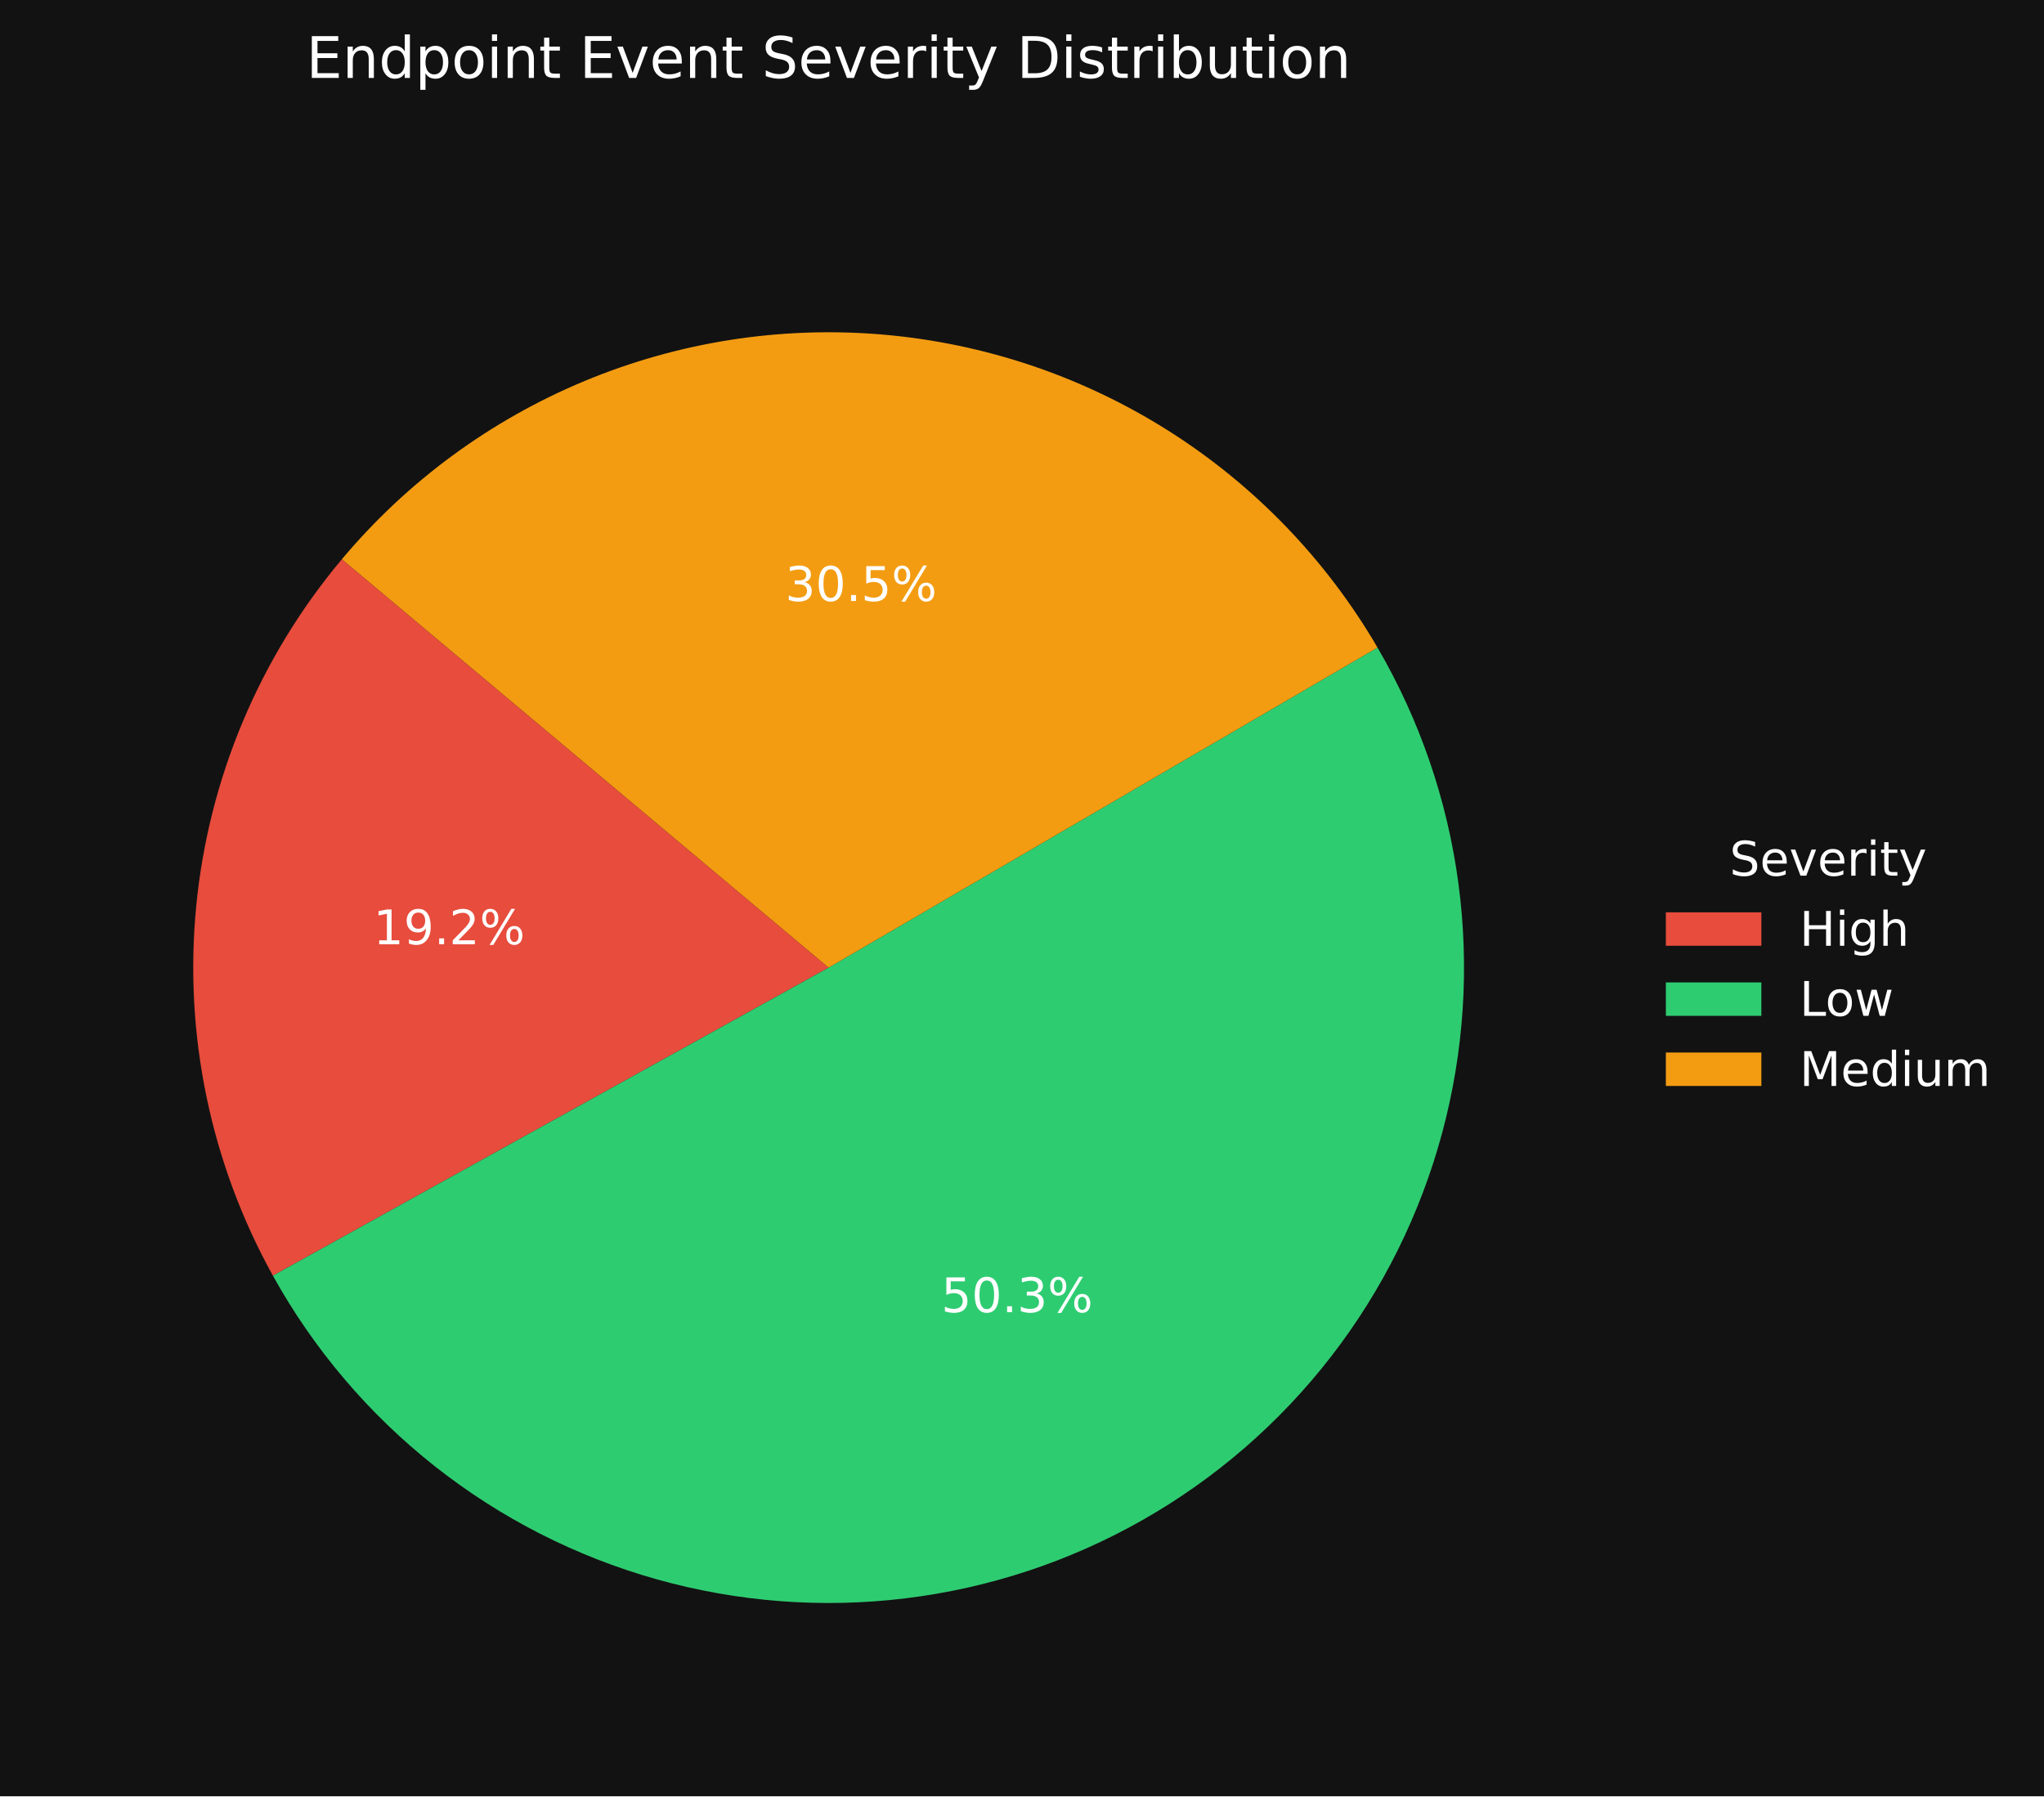
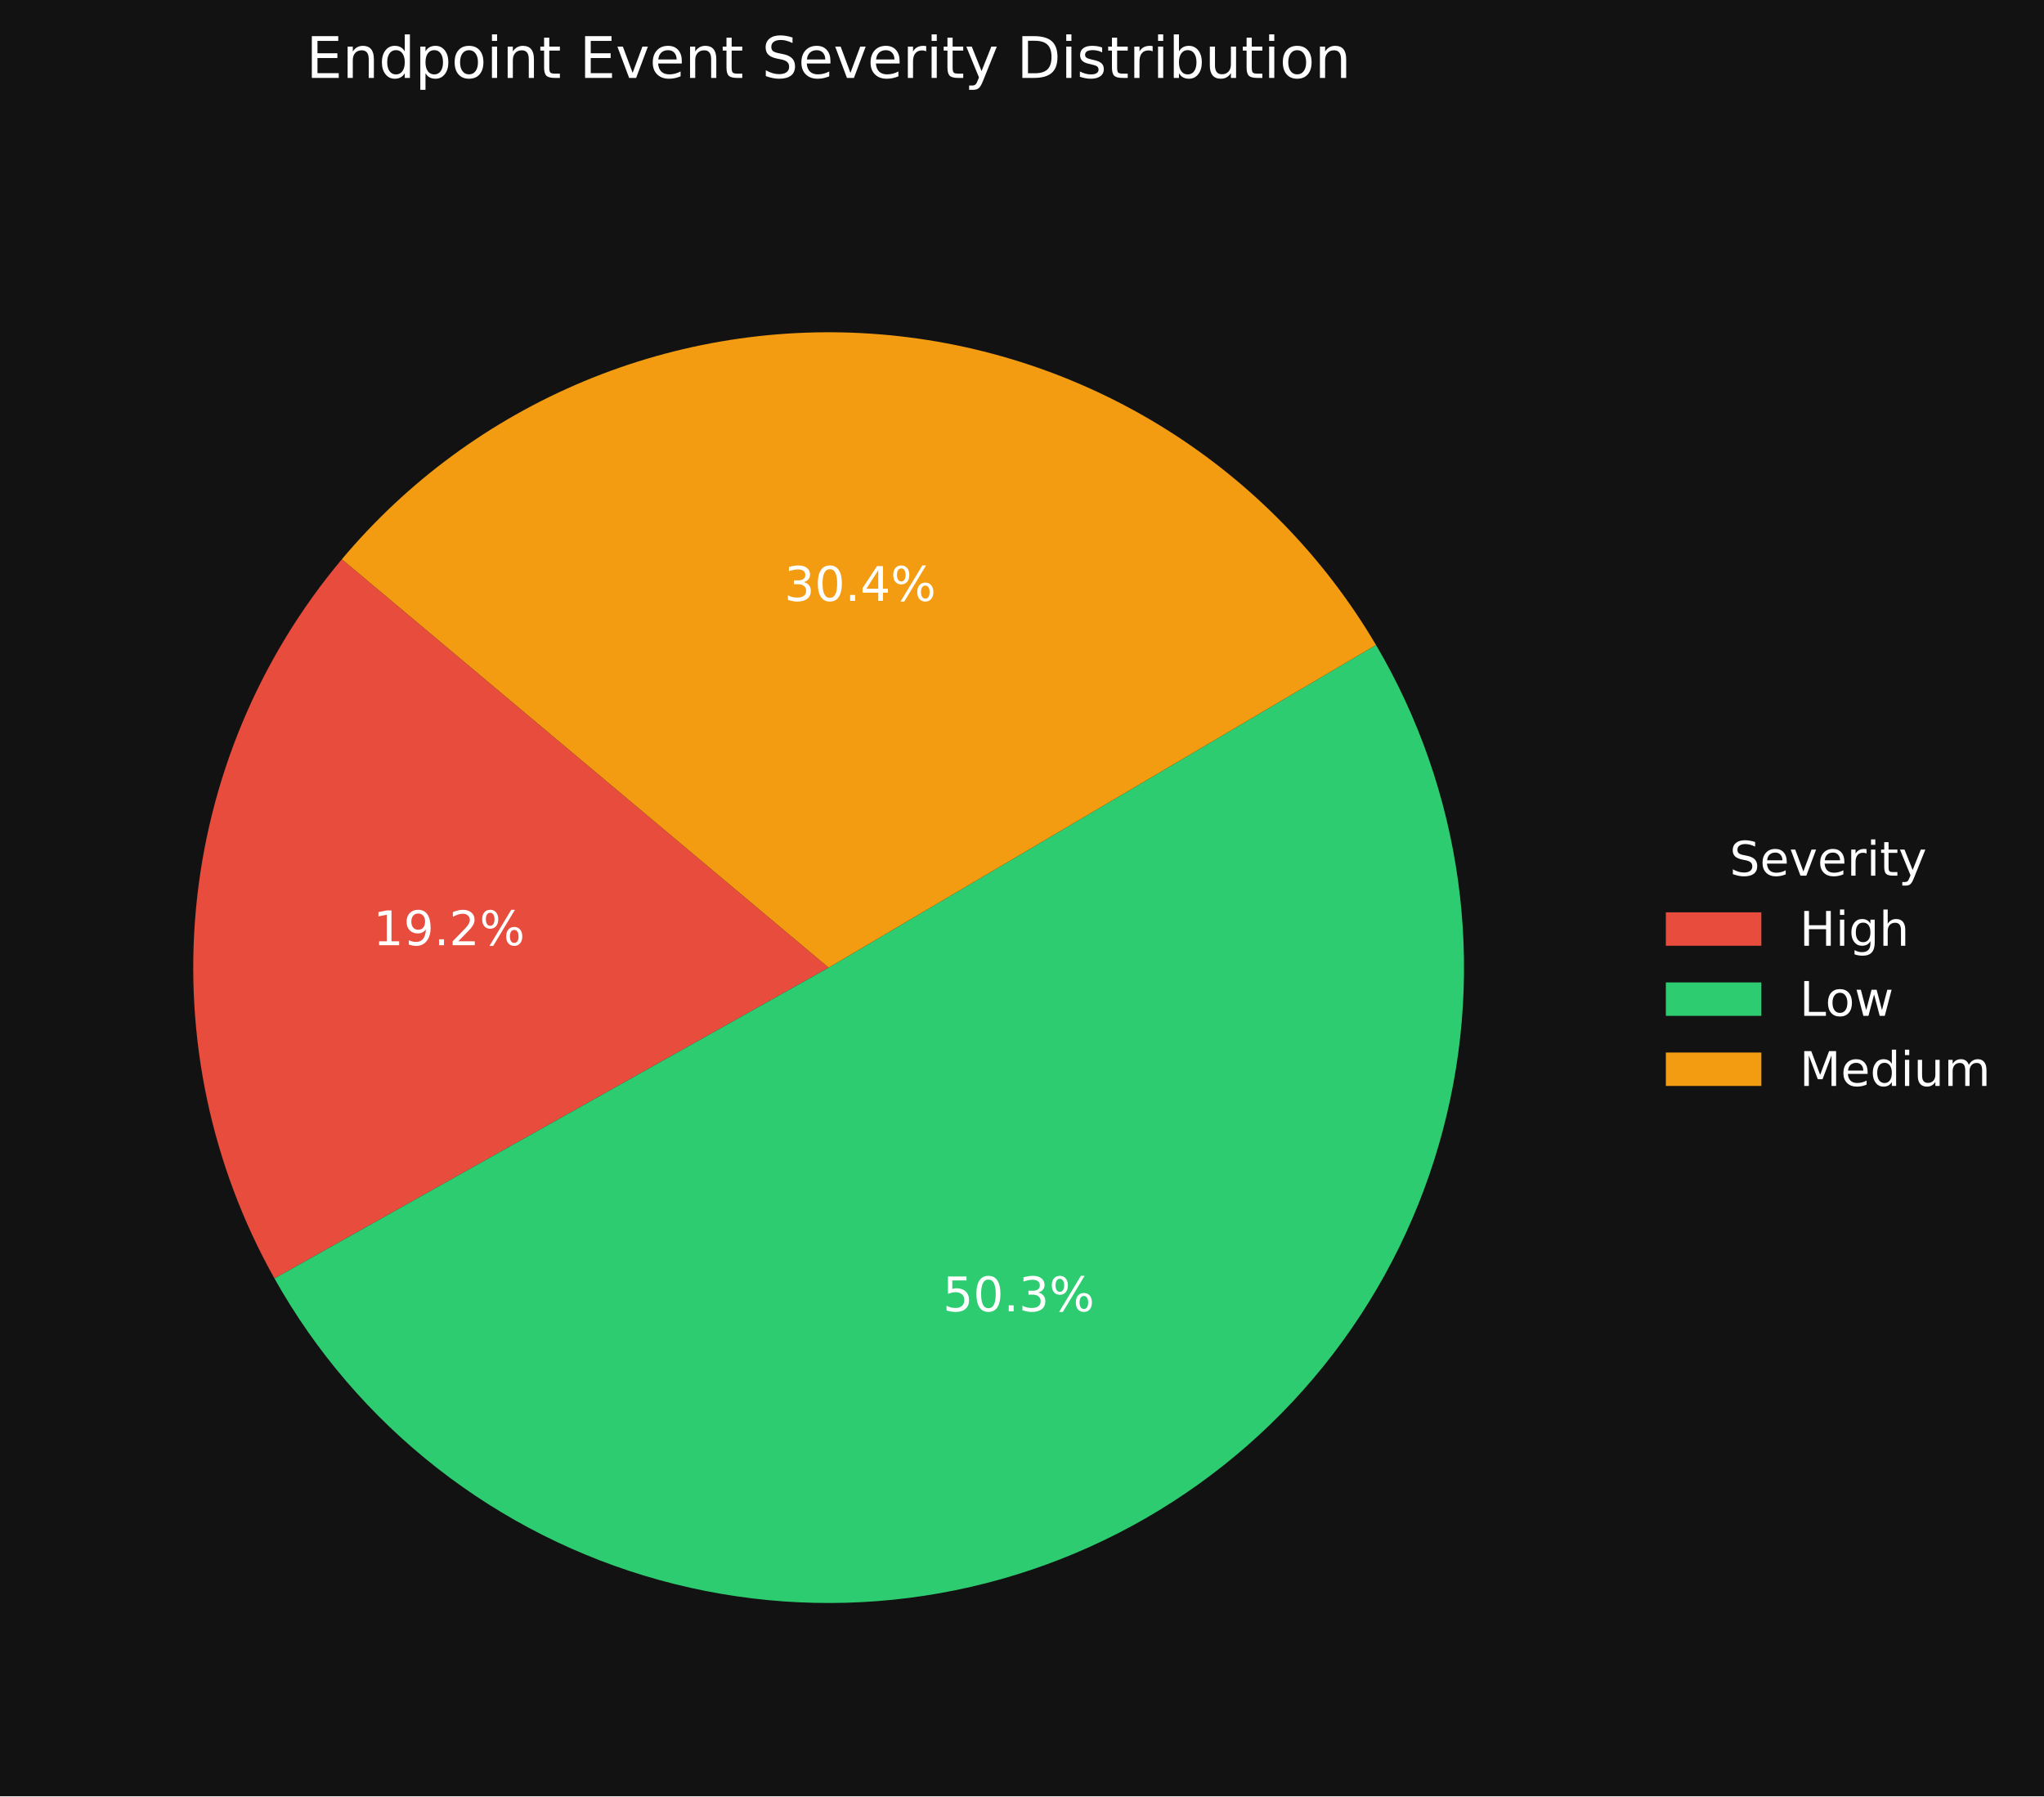
<svg xmlns="http://www.w3.org/2000/svg" xmlns:xlink="http://www.w3.org/1999/xlink" width="428.026pt" height="376.158pt" viewBox="0 0 428.026 376.158" version="1.1">
  <defs>
    <style type="text/css">*{stroke-linejoin: round; stroke-linecap: butt}</style>
  </defs>
  <g id="figure_1">
    <g id="patch_1">
      <path d="M 0 376.158  L 428.026 376.158  L 428.026 -0  L 0 -0  z " style="fill: #121212" />
    </g>
    <g id="axes_1">
      <g id="patch_2">
-         <path d="M 71.593 117.111  C 54.298 137.723 43.655 163.103 41.077 189.885  C 38.498 216.668 44.102 243.612 57.147 267.145  L 173.52 202.638  z " style="fill: #e74c3c" />
+         <path d="M 71.593 117.111  C 54.225 137.81 43.567 163.316 41.045 190.218  C 38.523 217.12 44.254 244.162 57.472 267.728  L 173.52 202.638  z " style="fill: #e74c3c" />
      </g>
      <g id="patch_3">
-         <path d="M 57.147 267.145  C 65.677 282.534 77.175 296.079 90.975 306.994  C 104.775 317.91 120.603 325.98 137.543 330.738  C 154.482 335.495 172.199 336.846 189.663 334.711  C 207.128 332.576 223.998 326.998 239.292 318.301  C 254.587 309.603 268.006 297.958 278.77 284.04  C 289.535 270.122 297.432 254.206 302.005 237.216  C 306.577 220.225 307.734 202.496 305.409 185.055  C 303.084 167.614 297.322 150.807 288.459 135.608  L 173.52 202.638  z " style="fill: #2ecc71" />
+         <path d="M 57.472 267.728  C 66.078 283.073 77.643 296.559 91.496 307.404  C 105.349 318.25 121.216 326.241 138.177 330.914  C 155.138 335.587 172.859 336.851 190.312 334.63  C 207.764 332.41 224.604 326.75 239.855 317.979  C 255.106 309.208 268.467 297.499 279.163 283.53  C 289.859 269.562 297.679 253.61 302.169 236.599  C 306.659 219.589 307.732 201.855 305.324 184.427  C 302.916 167 297.075 150.222 288.141 135.066  L 173.52 202.638  z " style="fill: #2ecc71" />
      </g>
      <g id="patch_4">
-         <path d="M 288.459 135.608  C 277.708 117.174 262.679 101.594 244.643 90.186  C 226.608 78.779 206.09 71.877 184.827 70.063  C 163.565 68.25 142.174 71.578 122.468 79.766  C 102.761 87.954 85.31 100.764 71.593 117.111  L 173.52 202.638  z " style="fill: #f39c12" />
+         <path d="M 288.141 135.066  C 277.33 116.728 262.275 101.25 244.245 89.935  C 226.214 78.62 205.728 71.796 184.514 70.037  C 163.3 68.278 141.971 71.636 122.323 79.826  C 102.675 88.017 85.276 100.805 71.593 117.111  L 173.52 202.638  z " style="fill: #f39c12" />
      </g>
      <g id="matplotlib.axis_1" />
      <g id="matplotlib.axis_2" />
      <g id="text_1">
-         <g style="fill: #ffffff" transform="translate(78.17034 197.7458) scale(0.1 -0.1)">
+         <g style="fill: #ffffff" transform="translate(78.15139 197.9453) scale(0.1 -0.1)">
          <defs>
            <path id="DejaVuSans-31" d="M 794 531  L 1825 531  L 1825 4091  L 703 3866  L 703 4441  L 1819 4666  L 2450 4666  L 2450 531  L 3481 531  L 3481 0  L 794 0  L 794 531  z " transform="scale(0.015625)" />
            <path id="DejaVuSans-39" d="M 703 97  L 703 672  Q 941 559 1184 500  Q 1428 441 1663 441  Q 2288 441 2617 861  Q 2947 1281 2994 2138  Q 2813 1869 2534 1725  Q 2256 1581 1919 1581  Q 1219 1581 811 2004  Q 403 2428 403 3163  Q 403 3881 828 4315  Q 1253 4750 1959 4750  Q 2769 4750 3195 4129  Q 3622 3509 3622 2328  Q 3622 1225 3098 567  Q 2575 -91 1691 -91  Q 1453 -91 1209 -44  Q 966 3 703 97  z M 1959 2075  Q 2384 2075 2632 2365  Q 2881 2656 2881 3163  Q 2881 3666 2632 3958  Q 2384 4250 1959 4250  Q 1534 4250 1286 3958  Q 1038 3666 1038 3163  Q 1038 2656 1286 2365  Q 1534 2075 1959 2075  z " transform="scale(0.015625)" />
            <path id="DejaVuSans-2e" d="M 684 794  L 1344 794  L 1344 0  L 684 0  L 684 794  z " transform="scale(0.015625)" />
            <path id="DejaVuSans-32" d="M 1228 531  L 3431 531  L 3431 0  L 469 0  L 469 531  Q 828 903 1448 1529  Q 2069 2156 2228 2338  Q 2531 2678 2651 2914  Q 2772 3150 2772 3378  Q 2772 3750 2511 3984  Q 2250 4219 1831 4219  Q 1534 4219 1204 4116  Q 875 4013 500 3803  L 500 4441  Q 881 4594 1212 4672  Q 1544 4750 1819 4750  Q 2544 4750 2975 4387  Q 3406 4025 3406 3419  Q 3406 3131 3298 2873  Q 3191 2616 2906 2266  Q 2828 2175 2409 1742  Q 1991 1309 1228 531  z " transform="scale(0.015625)" />
            <path id="DejaVuSans-25" d="M 4653 2053  Q 4381 2053 4226 1822  Q 4072 1591 4072 1178  Q 4072 772 4226 539  Q 4381 306 4653 306  Q 4919 306 5073 539  Q 5228 772 5228 1178  Q 5228 1588 5073 1820  Q 4919 2053 4653 2053  z M 4653 2450  Q 5147 2450 5437 2106  Q 5728 1763 5728 1178  Q 5728 594 5436 251  Q 5144 -91 4653 -91  Q 4153 -91 3862 251  Q 3572 594 3572 1178  Q 3572 1766 3864 2108  Q 4156 2450 4653 2450  z M 1428 4353  Q 1159 4353 1004 4120  Q 850 3888 850 3481  Q 850 3069 1003 2837  Q 1156 2606 1428 2606  Q 1700 2606 1854 2837  Q 2009 3069 2009 3481  Q 2009 3884 1853 4118  Q 1697 4353 1428 4353  z M 4250 4750  L 4750 4750  L 1831 -91  L 1331 -91  L 4250 4750  z M 1428 4750  Q 1922 4750 2215 4408  Q 2509 4066 2509 3481  Q 2509 2891 2217 2550  Q 1925 2209 1428 2209  Q 931 2209 642 2551  Q 353 2894 353 3481  Q 353 4063 643 4406  Q 934 4750 1428 4750  z " transform="scale(0.015625)" />
          </defs>
          <use xlink:href="#DejaVuSans-31" />
          <use xlink:href="#DejaVuSans-39" transform="translate(63.62305 0)" />
          <use xlink:href="#DejaVuSans-2e" transform="translate(127.2461 0)" />
          <use xlink:href="#DejaVuSans-32" transform="translate(159.0332 0)" />
          <use xlink:href="#DejaVuSans-25" transform="translate(222.6562 0)" />
        </g>
      </g>
      <g id="text_2">
-         <g style="fill: #ffffff" transform="translate(197.0999 274.7952) scale(0.1 -0.1)">
+         <g style="fill: #ffffff" transform="translate(197.4374 274.6021) scale(0.1 -0.1)">
          <defs>
            <path id="DejaVuSans-35" d="M 691 4666  L 3169 4666  L 3169 4134  L 1269 4134  L 1269 2991  Q 1406 3038 1543 3061  Q 1681 3084 1819 3084  Q 2600 3084 3056 2656  Q 3513 2228 3513 1497  Q 3513 744 3044 326  Q 2575 -91 1722 -91  Q 1428 -91 1123 -41  Q 819 9 494 109  L 494 744  Q 775 591 1075 516  Q 1375 441 1709 441  Q 2250 441 2565 725  Q 2881 1009 2881 1497  Q 2881 1984 2565 2268  Q 2250 2553 1709 2553  Q 1456 2553 1204 2497  Q 953 2441 691 2322  L 691 4666  z " transform="scale(0.015625)" />
            <path id="DejaVuSans-30" d="M 2034 4250  Q 1547 4250 1301 3770  Q 1056 3291 1056 2328  Q 1056 1369 1301 889  Q 1547 409 2034 409  Q 2525 409 2770 889  Q 3016 1369 3016 2328  Q 3016 3291 2770 3770  Q 2525 4250 2034 4250  z M 2034 4750  Q 2819 4750 3233 4129  Q 3647 3509 3647 2328  Q 3647 1150 3233 529  Q 2819 -91 2034 -91  Q 1250 -91 836 529  Q 422 1150 422 2328  Q 422 3509 836 4129  Q 1250 4750 2034 4750  z " transform="scale(0.015625)" />
            <path id="DejaVuSans-33" d="M 2597 2516  Q 3050 2419 3304 2112  Q 3559 1806 3559 1356  Q 3559 666 3084 287  Q 2609 -91 1734 -91  Q 1441 -91 1130 -33  Q 819 25 488 141  L 488 750  Q 750 597 1062 519  Q 1375 441 1716 441  Q 2309 441 2620 675  Q 2931 909 2931 1356  Q 2931 1769 2642 2001  Q 2353 2234 1838 2234  L 1294 2234  L 1294 2753  L 1863 2753  Q 2328 2753 2575 2939  Q 2822 3125 2822 3475  Q 2822 3834 2567 4026  Q 2313 4219 1838 4219  Q 1578 4219 1281 4162  Q 984 4106 628 3988  L 628 4550  Q 988 4650 1302 4700  Q 1616 4750 1894 4750  Q 2613 4750 3031 4423  Q 3450 4097 3450 3541  Q 3450 3153 3228 2886  Q 3006 2619 2597 2516  z " transform="scale(0.015625)" />
          </defs>
          <use xlink:href="#DejaVuSans-35" />
          <use xlink:href="#DejaVuSans-30" transform="translate(63.62305 0)" />
          <use xlink:href="#DejaVuSans-2e" transform="translate(127.2461 0)" />
          <use xlink:href="#DejaVuSans-33" transform="translate(159.0332 0)" />
          <use xlink:href="#DejaVuSans-25" transform="translate(222.6562 0)" />
        </g>
      </g>
      <g id="text_3">
-         <g style="fill: #ffffff" transform="translate(164.4208 125.8527) scale(0.1 -0.1)">
+         <g style="fill: #ffffff" transform="translate(164.233 125.8369) scale(0.1 -0.1)">
+           <defs>
+             <path id="DejaVuSans-34" d="M 2419 4116  L 825 1625  L 2419 1625  L 2419 4116  z M 2253 4666  L 3047 4666  L 3047 1625  L 3713 1625  L 3713 1100  L 3047 1100  L 3047 0  L 2419 0  L 2419 1100  L 313 1100  L 313 1709  L 2253 4666  z " transform="scale(0.015625)" />
+           </defs>
          <use xlink:href="#DejaVuSans-33" />
          <use xlink:href="#DejaVuSans-30" transform="translate(63.62305 0)" />
          <use xlink:href="#DejaVuSans-2e" transform="translate(127.2461 0)" />
-           <use xlink:href="#DejaVuSans-35" transform="translate(159.0332 0)" />
+           <use xlink:href="#DejaVuSans-34" transform="translate(159.0332 0)" />
          <use xlink:href="#DejaVuSans-25" transform="translate(222.6562 0)" />
        </g>
      </g>
      <g id="text_4">
        <g style="fill: #ffffff" transform="translate(64.12219 16.31812) scale(0.12 -0.12)">
          <defs>
            <path id="DejaVuSans-45" d="M 628 4666  L 3578 4666  L 3578 4134  L 1259 4134  L 1259 2753  L 3481 2753  L 3481 2222  L 1259 2222  L 1259 531  L 3634 531  L 3634 0  L 628 0  L 628 4666  z " transform="scale(0.015625)" />
            <path id="DejaVuSans-6e" d="M 3513 2113  L 3513 0  L 2938 0  L 2938 2094  Q 2938 2591 2744 2837  Q 2550 3084 2163 3084  Q 1697 3084 1428 2787  Q 1159 2491 1159 1978  L 1159 0  L 581 0  L 581 3500  L 1159 3500  L 1159 2956  Q 1366 3272 1645 3428  Q 1925 3584 2291 3584  Q 2894 3584 3203 3211  Q 3513 2838 3513 2113  z " transform="scale(0.015625)" />
            <path id="DejaVuSans-64" d="M 2906 2969  L 2906 4863  L 3481 4863  L 3481 0  L 2906 0  L 2906 525  Q 2725 213 2448 61  Q 2172 -91 1784 -91  Q 1150 -91 751 415  Q 353 922 353 1747  Q 353 2572 751 3078  Q 1150 3584 1784 3584  Q 2172 3584 2448 3432  Q 2725 3281 2906 2969  z M 947 1747  Q 947 1113 1208 752  Q 1469 391 1925 391  Q 2381 391 2643 752  Q 2906 1113 2906 1747  Q 2906 2381 2643 2742  Q 2381 3103 1925 3103  Q 1469 3103 1208 2742  Q 947 2381 947 1747  z " transform="scale(0.015625)" />
            <path id="DejaVuSans-70" d="M 1159 525  L 1159 -1331  L 581 -1331  L 581 3500  L 1159 3500  L 1159 2969  Q 1341 3281 1617 3432  Q 1894 3584 2278 3584  Q 2916 3584 3314 3078  Q 3713 2572 3713 1747  Q 3713 922 3314 415  Q 2916 -91 2278 -91  Q 1894 -91 1617 61  Q 1341 213 1159 525  z M 3116 1747  Q 3116 2381 2855 2742  Q 2594 3103 2138 3103  Q 1681 3103 1420 2742  Q 1159 2381 1159 1747  Q 1159 1113 1420 752  Q 1681 391 2138 391  Q 2594 391 2855 752  Q 3116 1113 3116 1747  z " transform="scale(0.015625)" />
            <path id="DejaVuSans-6f" d="M 1959 3097  Q 1497 3097 1228 2736  Q 959 2375 959 1747  Q 959 1119 1226 758  Q 1494 397 1959 397  Q 2419 397 2687 759  Q 2956 1122 2956 1747  Q 2956 2369 2687 2733  Q 2419 3097 1959 3097  z M 1959 3584  Q 2709 3584 3137 3096  Q 3566 2609 3566 1747  Q 3566 888 3137 398  Q 2709 -91 1959 -91  Q 1206 -91 779 398  Q 353 888 353 1747  Q 353 2609 779 3096  Q 1206 3584 1959 3584  z " transform="scale(0.015625)" />
            <path id="DejaVuSans-69" d="M 603 3500  L 1178 3500  L 1178 0  L 603 0  L 603 3500  z M 603 4863  L 1178 4863  L 1178 4134  L 603 4134  L 603 4863  z " transform="scale(0.015625)" />
            <path id="DejaVuSans-74" d="M 1172 4494  L 1172 3500  L 2356 3500  L 2356 3053  L 1172 3053  L 1172 1153  Q 1172 725 1289 603  Q 1406 481 1766 481  L 2356 481  L 2356 0  L 1766 0  Q 1100 0 847 248  Q 594 497 594 1153  L 594 3053  L 172 3053  L 172 3500  L 594 3500  L 594 4494  L 1172 4494  z " transform="scale(0.015625)" />
            <path id="DejaVuSans-20" transform="scale(0.015625)" />
            <path id="DejaVuSans-76" d="M 191 3500  L 800 3500  L 1894 563  L 2988 3500  L 3597 3500  L 2284 0  L 1503 0  L 191 3500  z " transform="scale(0.015625)" />
            <path id="DejaVuSans-65" d="M 3597 1894  L 3597 1613  L 953 1613  Q 991 1019 1311 708  Q 1631 397 2203 397  Q 2534 397 2845 478  Q 3156 559 3463 722  L 3463 178  Q 3153 47 2828 -22  Q 2503 -91 2169 -91  Q 1331 -91 842 396  Q 353 884 353 1716  Q 353 2575 817 3079  Q 1281 3584 2069 3584  Q 2775 3584 3186 3129  Q 3597 2675 3597 1894  z M 3022 2063  Q 3016 2534 2758 2815  Q 2500 3097 2075 3097  Q 1594 3097 1305 2825  Q 1016 2553 972 2059  L 3022 2063  z " transform="scale(0.015625)" />
            <path id="DejaVuSans-53" d="M 3425 4513  L 3425 3897  Q 3066 4069 2747 4153  Q 2428 4238 2131 4238  Q 1616 4238 1336 4038  Q 1056 3838 1056 3469  Q 1056 3159 1242 3001  Q 1428 2844 1947 2747  L 2328 2669  Q 3034 2534 3370 2195  Q 3706 1856 3706 1288  Q 3706 609 3251 259  Q 2797 -91 1919 -91  Q 1588 -91 1214 -16  Q 841 59 441 206  L 441 856  Q 825 641 1194 531  Q 1563 422 1919 422  Q 2459 422 2753 634  Q 3047 847 3047 1241  Q 3047 1584 2836 1778  Q 2625 1972 2144 2069  L 1759 2144  Q 1053 2284 737 2584  Q 422 2884 422 3419  Q 422 4038 858 4394  Q 1294 4750 2059 4750  Q 2388 4750 2728 4690  Q 3069 4631 3425 4513  z " transform="scale(0.015625)" />
            <path id="DejaVuSans-72" d="M 2631 2963  Q 2534 3019 2420 3045  Q 2306 3072 2169 3072  Q 1681 3072 1420 2755  Q 1159 2438 1159 1844  L 1159 0  L 581 0  L 581 3500  L 1159 3500  L 1159 2956  Q 1341 3275 1631 3429  Q 1922 3584 2338 3584  Q 2397 3584 2469 3576  Q 2541 3569 2628 3553  L 2631 2963  z " transform="scale(0.015625)" />
            <path id="DejaVuSans-79" d="M 2059 -325  Q 1816 -950 1584 -1140  Q 1353 -1331 966 -1331  L 506 -1331  L 506 -850  L 844 -850  Q 1081 -850 1212 -737  Q 1344 -625 1503 -206  L 1606 56  L 191 3500  L 800 3500  L 1894 763  L 2988 3500  L 3597 3500  L 2059 -325  z " transform="scale(0.015625)" />
            <path id="DejaVuSans-44" d="M 1259 4147  L 1259 519  L 2022 519  Q 2988 519 3436 956  Q 3884 1394 3884 2338  Q 3884 3275 3436 3711  Q 2988 4147 2022 4147  L 1259 4147  z M 628 4666  L 1925 4666  Q 3281 4666 3915 4102  Q 4550 3538 4550 2338  Q 4550 1131 3912 565  Q 3275 0 1925 0  L 628 0  L 628 4666  z " transform="scale(0.015625)" />
            <path id="DejaVuSans-73" d="M 2834 3397  L 2834 2853  Q 2591 2978 2328 3040  Q 2066 3103 1784 3103  Q 1356 3103 1142 2972  Q 928 2841 928 2578  Q 928 2378 1081 2264  Q 1234 2150 1697 2047  L 1894 2003  Q 2506 1872 2764 1633  Q 3022 1394 3022 966  Q 3022 478 2636 193  Q 2250 -91 1575 -91  Q 1294 -91 989 -36  Q 684 19 347 128  L 347 722  Q 666 556 975 473  Q 1284 391 1588 391  Q 1994 391 2212 530  Q 2431 669 2431 922  Q 2431 1156 2273 1281  Q 2116 1406 1581 1522  L 1381 1569  Q 847 1681 609 1914  Q 372 2147 372 2553  Q 372 3047 722 3315  Q 1072 3584 1716 3584  Q 2034 3584 2315 3537  Q 2597 3491 2834 3397  z " transform="scale(0.015625)" />
            <path id="DejaVuSans-62" d="M 3116 1747  Q 3116 2381 2855 2742  Q 2594 3103 2138 3103  Q 1681 3103 1420 2742  Q 1159 2381 1159 1747  Q 1159 1113 1420 752  Q 1681 391 2138 391  Q 2594 391 2855 752  Q 3116 1113 3116 1747  z M 1159 2969  Q 1341 3281 1617 3432  Q 1894 3584 2278 3584  Q 2916 3584 3314 3078  Q 3713 2572 3713 1747  Q 3713 922 3314 415  Q 2916 -91 2278 -91  Q 1894 -91 1617 61  Q 1341 213 1159 525  L 1159 0  L 581 0  L 581 4863  L 1159 4863  L 1159 2969  z " transform="scale(0.015625)" />
            <path id="DejaVuSans-75" d="M 544 1381  L 544 3500  L 1119 3500  L 1119 1403  Q 1119 906 1312 657  Q 1506 409 1894 409  Q 2359 409 2629 706  Q 2900 1003 2900 1516  L 2900 3500  L 3475 3500  L 3475 0  L 2900 0  L 2900 538  Q 2691 219 2414 64  Q 2138 -91 1772 -91  Q 1169 -91 856 284  Q 544 659 544 1381  z M 1991 3584  L 1991 3584  z " transform="scale(0.015625)" />
          </defs>
          <use xlink:href="#DejaVuSans-45" />
          <use xlink:href="#DejaVuSans-6e" transform="translate(63.18359 0)" />
          <use xlink:href="#DejaVuSans-64" transform="translate(126.5625 0)" />
          <use xlink:href="#DejaVuSans-70" transform="translate(190.0391 0)" />
          <use xlink:href="#DejaVuSans-6f" transform="translate(253.5156 0)" />
          <use xlink:href="#DejaVuSans-69" transform="translate(314.6973 0)" />
          <use xlink:href="#DejaVuSans-6e" transform="translate(342.4805 0)" />
          <use xlink:href="#DejaVuSans-74" transform="translate(405.8594 0)" />
          <use xlink:href="#DejaVuSans-20" transform="translate(445.0684 0)" />
          <use xlink:href="#DejaVuSans-45" transform="translate(476.8555 0)" />
          <use xlink:href="#DejaVuSans-76" transform="translate(540.0391 0)" />
          <use xlink:href="#DejaVuSans-65" transform="translate(599.2188 0)" />
          <use xlink:href="#DejaVuSans-6e" transform="translate(660.7422 0)" />
          <use xlink:href="#DejaVuSans-74" transform="translate(724.1211 0)" />
          <use xlink:href="#DejaVuSans-20" transform="translate(763.3301 0)" />
          <use xlink:href="#DejaVuSans-53" transform="translate(795.1172 0)" />
          <use xlink:href="#DejaVuSans-65" transform="translate(858.5938 0)" />
          <use xlink:href="#DejaVuSans-76" transform="translate(920.1172 0)" />
          <use xlink:href="#DejaVuSans-65" transform="translate(979.2969 0)" />
          <use xlink:href="#DejaVuSans-72" transform="translate(1040.82 0)" />
          <use xlink:href="#DejaVuSans-69" transform="translate(1081.934 0)" />
          <use xlink:href="#DejaVuSans-74" transform="translate(1109.717 0)" />
          <use xlink:href="#DejaVuSans-79" transform="translate(1148.926 0)" />
          <use xlink:href="#DejaVuSans-20" transform="translate(1208.105 0)" />
          <use xlink:href="#DejaVuSans-44" transform="translate(1239.893 0)" />
          <use xlink:href="#DejaVuSans-69" transform="translate(1316.895 0)" />
          <use xlink:href="#DejaVuSans-73" transform="translate(1344.678 0)" />
          <use xlink:href="#DejaVuSans-74" transform="translate(1396.777 0)" />
          <use xlink:href="#DejaVuSans-72" transform="translate(1435.986 0)" />
          <use xlink:href="#DejaVuSans-69" transform="translate(1477.1 0)" />
          <use xlink:href="#DejaVuSans-62" transform="translate(1504.883 0)" />
          <use xlink:href="#DejaVuSans-75" transform="translate(1568.359 0)" />
          <use xlink:href="#DejaVuSans-74" transform="translate(1631.738 0)" />
          <use xlink:href="#DejaVuSans-69" transform="translate(1670.947 0)" />
          <use xlink:href="#DejaVuSans-6f" transform="translate(1698.73 0)" />
          <use xlink:href="#DejaVuSans-6e" transform="translate(1759.912 0)" />
        </g>
      </g>
      <g id="legend_1">
        <g id="text_5">
          <g style="fill: #ffffff" transform="translate(362.1822 183.3803) scale(0.1 -0.1)">
            <use xlink:href="#DejaVuSans-53" />
            <use xlink:href="#DejaVuSans-65" transform="translate(63.47656 0)" />
            <use xlink:href="#DejaVuSans-76" transform="translate(125 0)" />
            <use xlink:href="#DejaVuSans-65" transform="translate(184.1797 0)" />
            <use xlink:href="#DejaVuSans-72" transform="translate(245.7031 0)" />
            <use xlink:href="#DejaVuSans-69" transform="translate(286.8164 0)" />
            <use xlink:href="#DejaVuSans-74" transform="translate(314.5996 0)" />
            <use xlink:href="#DejaVuSans-79" transform="translate(353.8086 0)" />
          </g>
        </g>
        <g id="patch_5">
          <path d="M 348.84 198.058  L 368.84 198.058  L 368.84 191.058  L 348.84 191.058  z " style="fill: #e74c3c" />
        </g>
        <g id="text_6">
          <g style="fill: #ffffff" transform="translate(376.84 198.0584) scale(0.1 -0.1)">
            <defs>
              <path id="DejaVuSans-48" d="M 628 4666  L 1259 4666  L 1259 2753  L 3553 2753  L 3553 4666  L 4184 4666  L 4184 0  L 3553 0  L 3553 2222  L 1259 2222  L 1259 0  L 628 0  L 628 4666  z " transform="scale(0.015625)" />
              <path id="DejaVuSans-67" d="M 2906 1791  Q 2906 2416 2648 2759  Q 2391 3103 1925 3103  Q 1463 3103 1205 2759  Q 947 2416 947 1791  Q 947 1169 1205 825  Q 1463 481 1925 481  Q 2391 481 2648 825  Q 2906 1169 2906 1791  z M 3481 434  Q 3481 -459 3084 -895  Q 2688 -1331 1869 -1331  Q 1566 -1331 1297 -1286  Q 1028 -1241 775 -1147  L 775 -588  Q 1028 -725 1275 -790  Q 1522 -856 1778 -856  Q 2344 -856 2625 -561  Q 2906 -266 2906 331  L 2906 616  Q 2728 306 2450 153  Q 2172 0 1784 0  Q 1141 0 747 490  Q 353 981 353 1791  Q 353 2603 747 3093  Q 1141 3584 1784 3584  Q 2172 3584 2450 3431  Q 2728 3278 2906 2969  L 2906 3500  L 3481 3500  L 3481 434  z " transform="scale(0.015625)" />
              <path id="DejaVuSans-68" d="M 3513 2113  L 3513 0  L 2938 0  L 2938 2094  Q 2938 2591 2744 2837  Q 2550 3084 2163 3084  Q 1697 3084 1428 2787  Q 1159 2491 1159 1978  L 1159 0  L 581 0  L 581 4863  L 1159 4863  L 1159 2956  Q 1366 3272 1645 3428  Q 1925 3584 2291 3584  Q 2894 3584 3203 3211  Q 3513 2838 3513 2113  z " transform="scale(0.015625)" />
            </defs>
            <use xlink:href="#DejaVuSans-48" />
            <use xlink:href="#DejaVuSans-69" transform="translate(75.19531 0)" />
            <use xlink:href="#DejaVuSans-67" transform="translate(102.9785 0)" />
            <use xlink:href="#DejaVuSans-68" transform="translate(166.4551 0)" />
          </g>
        </g>
        <g id="patch_6">
          <path d="M 348.84 212.737  L 368.84 212.737  L 368.84 205.737  L 348.84 205.737  z " style="fill: #2ecc71" />
        </g>
        <g id="text_7">
          <g style="fill: #ffffff" transform="translate(376.84 212.7366) scale(0.1 -0.1)">
            <defs>
              <path id="DejaVuSans-4c" d="M 628 4666  L 1259 4666  L 1259 531  L 3531 531  L 3531 0  L 628 0  L 628 4666  z " transform="scale(0.015625)" />
              <path id="DejaVuSans-77" d="M 269 3500  L 844 3500  L 1563 769  L 2278 3500  L 2956 3500  L 3675 769  L 4391 3500  L 4966 3500  L 4050 0  L 3372 0  L 2619 2869  L 1863 0  L 1184 0  L 269 3500  z " transform="scale(0.015625)" />
            </defs>
            <use xlink:href="#DejaVuSans-4c" />
            <use xlink:href="#DejaVuSans-6f" transform="translate(53.96289 0)" />
            <use xlink:href="#DejaVuSans-77" transform="translate(115.1445 0)" />
          </g>
        </g>
        <g id="patch_7">
          <path d="M 348.84 227.415  L 368.84 227.415  L 368.84 220.415  L 348.84 220.415  z " style="fill: #f39c12" />
        </g>
        <g id="text_8">
          <g style="fill: #ffffff" transform="translate(376.84 227.4147) scale(0.1 -0.1)">
            <defs>
              <path id="DejaVuSans-4d" d="M 628 4666  L 1569 4666  L 2759 1491  L 3956 4666  L 4897 4666  L 4897 0  L 4281 0  L 4281 4097  L 3078 897  L 2444 897  L 1241 4097  L 1241 0  L 628 0  L 628 4666  z " transform="scale(0.015625)" />
              <path id="DejaVuSans-6d" d="M 3328 2828  Q 3544 3216 3844 3400  Q 4144 3584 4550 3584  Q 5097 3584 5394 3201  Q 5691 2819 5691 2113  L 5691 0  L 5113 0  L 5113 2094  Q 5113 2597 4934 2840  Q 4756 3084 4391 3084  Q 3944 3084 3684 2787  Q 3425 2491 3425 1978  L 3425 0  L 2847 0  L 2847 2094  Q 2847 2600 2669 2842  Q 2491 3084 2119 3084  Q 1678 3084 1418 2786  Q 1159 2488 1159 1978  L 1159 0  L 581 0  L 581 3500  L 1159 3500  L 1159 2956  Q 1356 3278 1631 3431  Q 1906 3584 2284 3584  Q 2666 3584 2933 3390  Q 3200 3197 3328 2828  z " transform="scale(0.015625)" />
            </defs>
            <use xlink:href="#DejaVuSans-4d" />
            <use xlink:href="#DejaVuSans-65" transform="translate(86.2793 0)" />
            <use xlink:href="#DejaVuSans-64" transform="translate(147.8027 0)" />
            <use xlink:href="#DejaVuSans-69" transform="translate(211.2793 0)" />
            <use xlink:href="#DejaVuSans-75" transform="translate(239.0625 0)" />
            <use xlink:href="#DejaVuSans-6d" transform="translate(302.4414 0)" />
          </g>
        </g>
      </g>
    </g>
  </g>
</svg>
